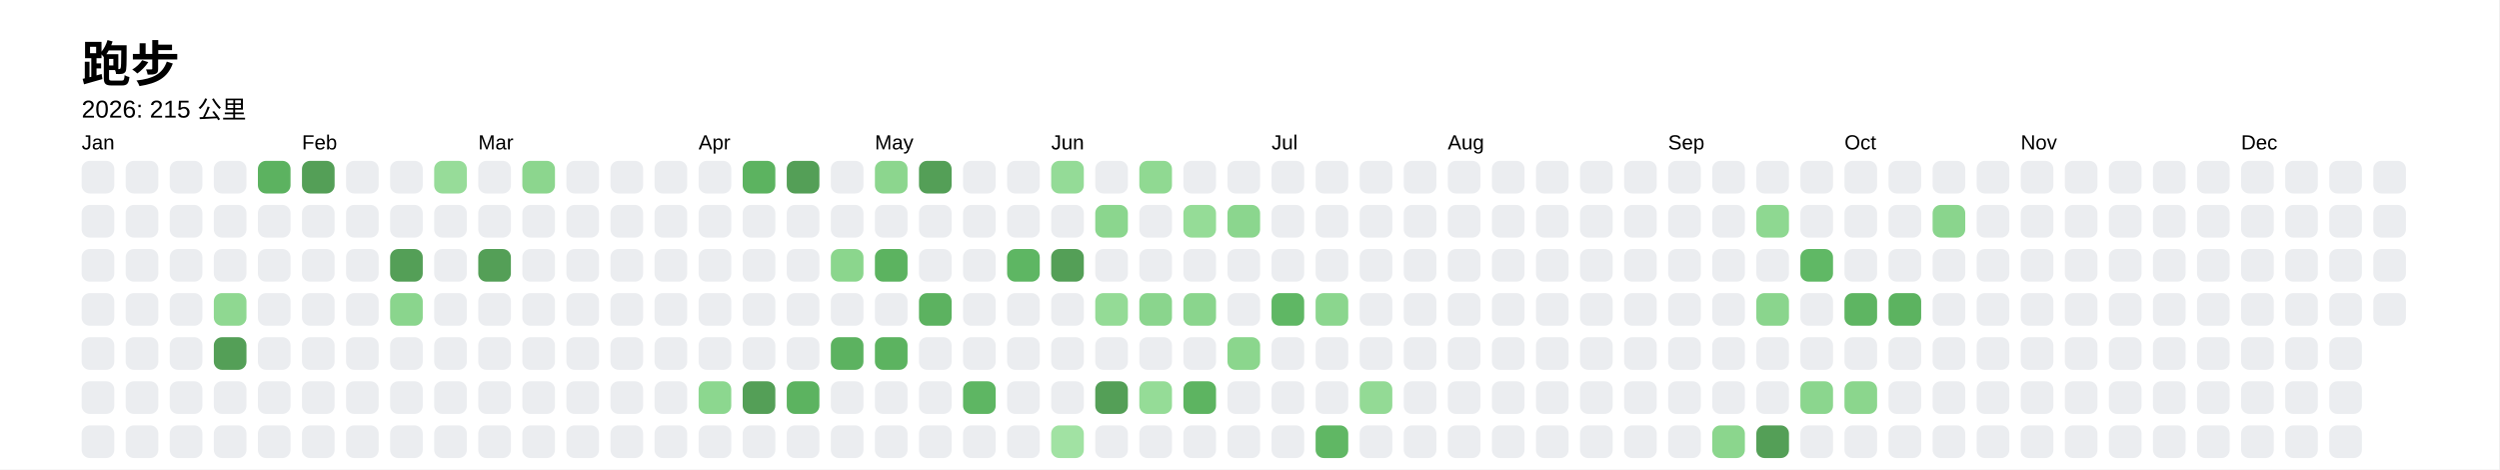
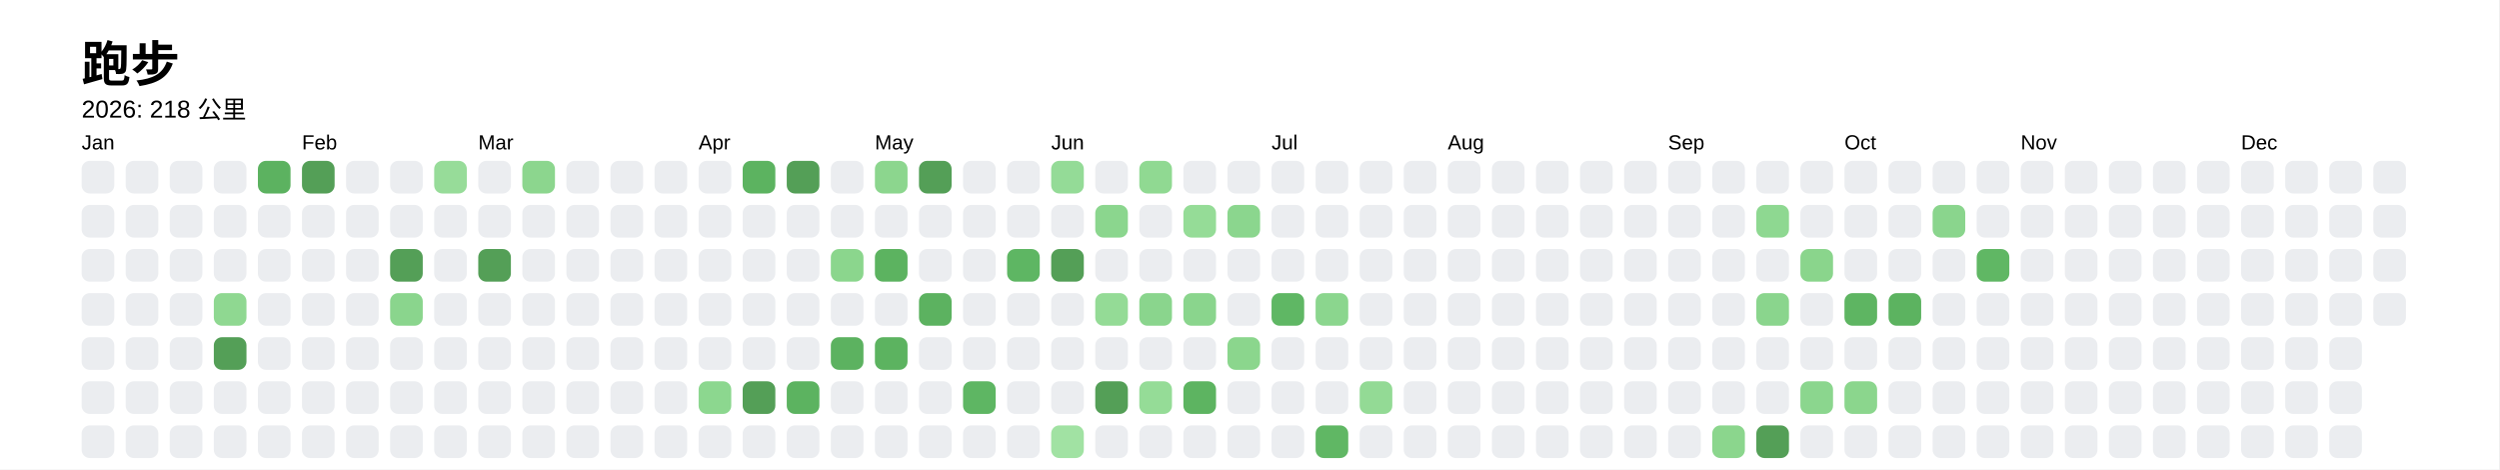
<svg xmlns="http://www.w3.org/2000/svg" baseProfile="full" height="57.5mm" version="1.1" viewBox="0,0,306.2,57.5" width="306.2mm">
  <defs />
  <rect fill="#FFFFFF" height="57.5" width="306.2" x="0" y="0" />
  <text fill="#000000" style="font-size:6px; font-family:Arial; font-weight:bold;" x="10" y="10">跑步</text>
-   <text fill="#000000" style="font-size:3px; font-family:Arial;" x="10" y="14.4">2026: 215 公里</text>
+   <text fill="#000000" style="font-size:3px; font-family:Arial;" x="10" y="14.4">2026: 218 公里</text>
  <text fill="#000000" style="font-size:2.5px; font-family:Arial" x="10" y="18.3">Jan</text>
  <rect fill="#EBEDF0" height="4" rx="1" ry="1" width="4" x="10" y="19.7" />
  <rect fill="#EBEDF0" height="4" rx="1" ry="1" width="4" x="10" y="25.1" />
  <rect fill="#EBEDF0" height="4" rx="1" ry="1" width="4" x="10" y="30.5" />
  <rect fill="#EBEDF0" height="4" rx="1" ry="1" width="4" x="10" y="35.9" />
  <rect fill="#EBEDF0" height="4" rx="1" ry="1" width="4" x="10" y="41.3" />
  <rect fill="#EBEDF0" height="4" rx="1" ry="1" width="4" x="10" y="46.7" />
  <rect fill="#EBEDF0" height="4" rx="1" ry="1" width="4" x="10" y="52.1" />
  <rect fill="#EBEDF0" height="4" rx="1" ry="1" width="4" x="15.4" y="19.7" />
  <rect fill="#EBEDF0" height="4" rx="1" ry="1" width="4" x="15.4" y="25.1" />
  <rect fill="#EBEDF0" height="4" rx="1" ry="1" width="4" x="15.4" y="30.5" />
  <rect fill="#EBEDF0" height="4" rx="1" ry="1" width="4" x="15.4" y="35.9" />
  <rect fill="#EBEDF0" height="4" rx="1" ry="1" width="4" x="15.4" y="41.3" />
  <rect fill="#EBEDF0" height="4" rx="1" ry="1" width="4" x="15.4" y="46.7" />
  <rect fill="#EBEDF0" height="4" rx="1" ry="1" width="4" x="15.4" y="52.1" />
  <rect fill="#EBEDF0" height="4" rx="1" ry="1" width="4" x="20.8" y="19.7" />
  <rect fill="#EBEDF0" height="4" rx="1" ry="1" width="4" x="20.8" y="25.1" />
  <rect fill="#EBEDF0" height="4" rx="1" ry="1" width="4" x="20.8" y="30.5" />
  <rect fill="#EBEDF0" height="4" rx="1" ry="1" width="4" x="20.8" y="35.9" />
  <rect fill="#EBEDF0" height="4" rx="1" ry="1" width="4" x="20.8" y="41.3" />
  <rect fill="#EBEDF0" height="4" rx="1" ry="1" width="4" x="20.8" y="46.7" />
  <rect fill="#EBEDF0" height="4" rx="1" ry="1" width="4" x="20.8" y="52.1" />
  <rect fill="#EBEDF0" height="4" rx="1" ry="1" width="4" x="26.2" y="19.7" />
  <rect fill="#EBEDF0" height="4" rx="1" ry="1" width="4" x="26.2" y="25.1" />
  <rect fill="#EBEDF0" height="4" rx="1" ry="1" width="4" x="26.2" y="30.5" />
  <rect fill="#8fd891" height="4" rx="1" ry="1" width="4" x="26.2" y="35.9" />
  <rect fill="#549F57" height="4" rx="1" ry="1" width="4" x="26.2" y="41.3" />
  <rect fill="#EBEDF0" height="4" rx="1" ry="1" width="4" x="26.2" y="46.7" />
  <rect fill="#EBEDF0" height="4" rx="1" ry="1" width="4" x="26.2" y="52.1" />
  <rect fill="#5cb260" height="4" rx="1" ry="1" width="4" x="31.6" y="19.7" />
  <rect fill="#EBEDF0" height="4" rx="1" ry="1" width="4" x="31.6" y="25.1" />
  <rect fill="#EBEDF0" height="4" rx="1" ry="1" width="4" x="31.6" y="30.5" />
  <rect fill="#EBEDF0" height="4" rx="1" ry="1" width="4" x="31.6" y="35.9" />
  <rect fill="#EBEDF0" height="4" rx="1" ry="1" width="4" x="31.6" y="41.3" />
  <rect fill="#EBEDF0" height="4" rx="1" ry="1" width="4" x="31.6" y="46.7" />
  <rect fill="#EBEDF0" height="4" rx="1" ry="1" width="4" x="31.6" y="52.1" />
  <text fill="#000000" style="font-size:2.5px; font-family:Arial" x="37.0" y="18.3">Feb</text>
  <rect fill="#549F57" height="4" rx="1" ry="1" width="4" x="37.0" y="19.7" />
  <rect fill="#EBEDF0" height="4" rx="1" ry="1" width="4" x="37.0" y="25.1" />
  <rect fill="#EBEDF0" height="4" rx="1" ry="1" width="4" x="37.0" y="30.5" />
  <rect fill="#EBEDF0" height="4" rx="1" ry="1" width="4" x="37.0" y="35.9" />
  <rect fill="#EBEDF0" height="4" rx="1" ry="1" width="4" x="37.0" y="41.3" />
  <rect fill="#EBEDF0" height="4" rx="1" ry="1" width="4" x="37.0" y="46.7" />
  <rect fill="#EBEDF0" height="4" rx="1" ry="1" width="4" x="37.0" y="52.1" />
  <rect fill="#EBEDF0" height="4" rx="1" ry="1" width="4" x="42.4" y="19.7" />
  <rect fill="#EBEDF0" height="4" rx="1" ry="1" width="4" x="42.4" y="25.1" />
  <rect fill="#EBEDF0" height="4" rx="1" ry="1" width="4" x="42.4" y="30.5" />
  <rect fill="#EBEDF0" height="4" rx="1" ry="1" width="4" x="42.4" y="35.9" />
  <rect fill="#EBEDF0" height="4" rx="1" ry="1" width="4" x="42.4" y="41.3" />
  <rect fill="#EBEDF0" height="4" rx="1" ry="1" width="4" x="42.4" y="46.7" />
  <rect fill="#EBEDF0" height="4" rx="1" ry="1" width="4" x="42.4" y="52.1" />
  <rect fill="#EBEDF0" height="4" rx="1" ry="1" width="4" x="47.8" y="19.7" />
  <rect fill="#EBEDF0" height="4" rx="1" ry="1" width="4" x="47.8" y="25.1" />
  <rect fill="#549F57" height="4" rx="1" ry="1" width="4" x="47.8" y="30.5" />
  <rect fill="#8ad58d" height="4" rx="1" ry="1" width="4" x="47.8" y="35.9" />
  <rect fill="#EBEDF0" height="4" rx="1" ry="1" width="4" x="47.8" y="41.3" />
  <rect fill="#EBEDF0" height="4" rx="1" ry="1" width="4" x="47.8" y="46.7" />
  <rect fill="#EBEDF0" height="4" rx="1" ry="1" width="4" x="47.8" y="52.1" />
  <rect fill="#97dc99" height="4" rx="1" ry="1" width="4" x="53.2" y="19.7" />
  <rect fill="#EBEDF0" height="4" rx="1" ry="1" width="4" x="53.2" y="25.1" />
  <rect fill="#EBEDF0" height="4" rx="1" ry="1" width="4" x="53.2" y="30.5" />
  <rect fill="#EBEDF0" height="4" rx="1" ry="1" width="4" x="53.2" y="35.9" />
  <rect fill="#EBEDF0" height="4" rx="1" ry="1" width="4" x="53.2" y="41.3" />
  <rect fill="#EBEDF0" height="4" rx="1" ry="1" width="4" x="53.2" y="46.7" />
  <rect fill="#EBEDF0" height="4" rx="1" ry="1" width="4" x="53.2" y="52.1" />
  <text fill="#000000" style="font-size:2.5px; font-family:Arial" x="58.6" y="18.3">Mar</text>
  <rect fill="#EBEDF0" height="4" rx="1" ry="1" width="4" x="58.6" y="19.7" />
  <rect fill="#EBEDF0" height="4" rx="1" ry="1" width="4" x="58.6" y="25.1" />
  <rect fill="#549F57" height="4" rx="1" ry="1" width="4" x="58.6" y="30.5" />
  <rect fill="#EBEDF0" height="4" rx="1" ry="1" width="4" x="58.6" y="35.9" />
  <rect fill="#EBEDF0" height="4" rx="1" ry="1" width="4" x="58.6" y="41.3" />
  <rect fill="#EBEDF0" height="4" rx="1" ry="1" width="4" x="58.6" y="46.7" />
  <rect fill="#EBEDF0" height="4" rx="1" ry="1" width="4" x="58.6" y="52.1" />
  <rect fill="#8cd68e" height="4" rx="1" ry="1" width="4" x="64" y="19.7" />
  <rect fill="#EBEDF0" height="4" rx="1" ry="1" width="4" x="64" y="25.1" />
  <rect fill="#EBEDF0" height="4" rx="1" ry="1" width="4" x="64" y="30.5" />
  <rect fill="#EBEDF0" height="4" rx="1" ry="1" width="4" x="64" y="35.9" />
  <rect fill="#EBEDF0" height="4" rx="1" ry="1" width="4" x="64" y="41.3" />
  <rect fill="#EBEDF0" height="4" rx="1" ry="1" width="4" x="64" y="46.7" />
  <rect fill="#EBEDF0" height="4" rx="1" ry="1" width="4" x="64" y="52.1" />
  <rect fill="#EBEDF0" height="4" rx="1" ry="1" width="4" x="69.4" y="19.7" />
  <rect fill="#EBEDF0" height="4" rx="1" ry="1" width="4" x="69.4" y="25.1" />
  <rect fill="#EBEDF0" height="4" rx="1" ry="1" width="4" x="69.4" y="30.5" />
  <rect fill="#EBEDF0" height="4" rx="1" ry="1" width="4" x="69.4" y="35.9" />
  <rect fill="#EBEDF0" height="4" rx="1" ry="1" width="4" x="69.4" y="41.3" />
  <rect fill="#EBEDF0" height="4" rx="1" ry="1" width="4" x="69.4" y="46.7" />
  <rect fill="#EBEDF0" height="4" rx="1" ry="1" width="4" x="69.4" y="52.1" />
  <rect fill="#EBEDF0" height="4" rx="1" ry="1" width="4" x="74.8" y="19.7" />
  <rect fill="#EBEDF0" height="4" rx="1" ry="1" width="4" x="74.8" y="25.1" />
  <rect fill="#EBEDF0" height="4" rx="1" ry="1" width="4" x="74.8" y="30.5" />
  <rect fill="#EBEDF0" height="4" rx="1" ry="1" width="4" x="74.8" y="35.9" />
  <rect fill="#EBEDF0" height="4" rx="1" ry="1" width="4" x="74.8" y="41.3" />
  <rect fill="#EBEDF0" height="4" rx="1" ry="1" width="4" x="74.8" y="46.7" />
  <rect fill="#EBEDF0" height="4" rx="1" ry="1" width="4" x="74.8" y="52.1" />
  <rect fill="#EBEDF0" height="4" rx="1" ry="1" width="4" x="80.2" y="19.7" />
  <rect fill="#EBEDF0" height="4" rx="1" ry="1" width="4" x="80.2" y="25.1" />
  <rect fill="#EBEDF0" height="4" rx="1" ry="1" width="4" x="80.2" y="30.5" />
  <rect fill="#EBEDF0" height="4" rx="1" ry="1" width="4" x="80.2" y="35.9" />
  <rect fill="#EBEDF0" height="4" rx="1" ry="1" width="4" x="80.2" y="41.3" />
  <rect fill="#EBEDF0" height="4" rx="1" ry="1" width="4" x="80.2" y="46.7" />
  <rect fill="#EBEDF0" height="4" rx="1" ry="1" width="4" x="80.2" y="52.1" />
  <text fill="#000000" style="font-size:2.5px; font-family:Arial" x="85.6" y="18.3">Apr</text>
  <rect fill="#EBEDF0" height="4" rx="1" ry="1" width="4" x="85.6" y="19.7" />
  <rect fill="#EBEDF0" height="4" rx="1" ry="1" width="4" x="85.6" y="25.1" />
  <rect fill="#EBEDF0" height="4" rx="1" ry="1" width="4" x="85.6" y="30.5" />
  <rect fill="#EBEDF0" height="4" rx="1" ry="1" width="4" x="85.6" y="35.9" />
  <rect fill="#EBEDF0" height="4" rx="1" ry="1" width="4" x="85.6" y="41.3" />
  <rect fill="#8cd78f" height="4" rx="1" ry="1" width="4" x="85.6" y="46.7" />
  <rect fill="#EBEDF0" height="4" rx="1" ry="1" width="4" x="85.6" y="52.1" />
  <rect fill="#5cb360" height="4" rx="1" ry="1" width="4" x="91" y="19.7" />
  <rect fill="#EBEDF0" height="4" rx="1" ry="1" width="4" x="91" y="25.1" />
  <rect fill="#EBEDF0" height="4" rx="1" ry="1" width="4" x="91" y="30.5" />
  <rect fill="#EBEDF0" height="4" rx="1" ry="1" width="4" x="91" y="35.9" />
  <rect fill="#EBEDF0" height="4" rx="1" ry="1" width="4" x="91" y="41.3" />
  <rect fill="#549F57" height="4" rx="1" ry="1" width="4" x="91" y="46.7" />
  <rect fill="#EBEDF0" height="4" rx="1" ry="1" width="4" x="91" y="52.1" />
  <rect fill="#549F57" height="4" rx="1" ry="1" width="4" x="96.4" y="19.7" />
  <rect fill="#EBEDF0" height="4" rx="1" ry="1" width="4" x="96.4" y="25.1" />
  <rect fill="#EBEDF0" height="4" rx="1" ry="1" width="4" x="96.4" y="30.5" />
  <rect fill="#EBEDF0" height="4" rx="1" ry="1" width="4" x="96.4" y="35.9" />
  <rect fill="#EBEDF0" height="4" rx="1" ry="1" width="4" x="96.4" y="41.3" />
  <rect fill="#5cb360" height="4" rx="1" ry="1" width="4" x="96.4" y="46.7" />
  <rect fill="#EBEDF0" height="4" rx="1" ry="1" width="4" x="96.4" y="52.1" />
  <rect fill="#EBEDF0" height="4" rx="1" ry="1" width="4" x="101.8" y="19.7" />
  <rect fill="#EBEDF0" height="4" rx="1" ry="1" width="4" x="101.8" y="25.1" />
  <rect fill="#8bd68d" height="4" rx="1" ry="1" width="4" x="101.8" y="30.5" />
  <rect fill="#EBEDF0" height="4" rx="1" ry="1" width="4" x="101.8" y="35.9" />
  <rect fill="#5cb260" height="4" rx="1" ry="1" width="4" x="101.8" y="41.3" />
  <rect fill="#EBEDF0" height="4" rx="1" ry="1" width="4" x="101.8" y="46.7" />
  <rect fill="#EBEDF0" height="4" rx="1" ry="1" width="4" x="101.8" y="52.1" />
  <text fill="#000000" style="font-size:2.5px; font-family:Arial" x="107.2" y="18.3">May</text>
  <rect fill="#8cd68e" height="4" rx="1" ry="1" width="4" x="107.2" y="19.7" />
  <rect fill="#EBEDF0" height="4" rx="1" ry="1" width="4" x="107.2" y="25.1" />
  <rect fill="#5cb360" height="4" rx="1" ry="1" width="4" x="107.2" y="30.5" />
  <rect fill="#EBEDF0" height="4" rx="1" ry="1" width="4" x="107.2" y="35.9" />
  <rect fill="#5cb360" height="4" rx="1" ry="1" width="4" x="107.2" y="41.3" />
  <rect fill="#EBEDF0" height="4" rx="1" ry="1" width="4" x="107.2" y="46.7" />
  <rect fill="#EBEDF0" height="4" rx="1" ry="1" width="4" x="107.2" y="52.1" />
  <rect fill="#549F57" height="4" rx="1" ry="1" width="4" x="112.6" y="19.7" />
  <rect fill="#EBEDF0" height="4" rx="1" ry="1" width="4" x="112.6" y="25.1" />
  <rect fill="#EBEDF0" height="4" rx="1" ry="1" width="4" x="112.6" y="30.5" />
  <rect fill="#5cb260" height="4" rx="1" ry="1" width="4" x="112.6" y="35.9" />
  <rect fill="#EBEDF0" height="4" rx="1" ry="1" width="4" x="112.6" y="41.3" />
  <rect fill="#EBEDF0" height="4" rx="1" ry="1" width="4" x="112.6" y="46.7" />
  <rect fill="#EBEDF0" height="4" rx="1" ry="1" width="4" x="112.6" y="52.1" />
  <rect fill="#EBEDF0" height="4" rx="1" ry="1" width="4" x="118" y="19.7" />
  <rect fill="#EBEDF0" height="4" rx="1" ry="1" width="4" x="118" y="25.1" />
  <rect fill="#EBEDF0" height="4" rx="1" ry="1" width="4" x="118" y="30.5" />
  <rect fill="#EBEDF0" height="4" rx="1" ry="1" width="4" x="118" y="35.9" />
  <rect fill="#EBEDF0" height="4" rx="1" ry="1" width="4" x="118" y="41.3" />
  <rect fill="#5eb663" height="4" rx="1" ry="1" width="4" x="118" y="46.7" />
  <rect fill="#EBEDF0" height="4" rx="1" ry="1" width="4" x="118" y="52.1" />
  <rect fill="#EBEDF0" height="4" rx="1" ry="1" width="4" x="123.4" y="19.7" />
  <rect fill="#EBEDF0" height="4" rx="1" ry="1" width="4" x="123.4" y="25.1" />
  <rect fill="#5eb663" height="4" rx="1" ry="1" width="4" x="123.4" y="30.5" />
  <rect fill="#EBEDF0" height="4" rx="1" ry="1" width="4" x="123.4" y="35.9" />
  <rect fill="#EBEDF0" height="4" rx="1" ry="1" width="4" x="123.4" y="41.3" />
  <rect fill="#EBEDF0" height="4" rx="1" ry="1" width="4" x="123.4" y="46.7" />
  <rect fill="#EBEDF0" height="4" rx="1" ry="1" width="4" x="123.4" y="52.1" />
  <text fill="#000000" style="font-size:2.5px; font-family:Arial" x="128.8" y="18.3">Jun</text>
  <rect fill="#94db97" height="4" rx="1" ry="1" width="4" x="128.8" y="19.7" />
  <rect fill="#EBEDF0" height="4" rx="1" ry="1" width="4" x="128.8" y="25.1" />
  <rect fill="#549F57" height="4" rx="1" ry="1" width="4" x="128.8" y="30.5" />
  <rect fill="#EBEDF0" height="4" rx="1" ry="1" width="4" x="128.8" y="35.9" />
  <rect fill="#EBEDF0" height="4" rx="1" ry="1" width="4" x="128.8" y="41.3" />
  <rect fill="#EBEDF0" height="4" rx="1" ry="1" width="4" x="128.8" y="46.7" />
  <rect fill="#a1e2a3" height="4" rx="1" ry="1" width="4" x="128.8" y="52.1" />
  <rect fill="#EBEDF0" height="4" rx="1" ry="1" width="4" x="134.2" y="19.7" />
  <rect fill="#8bd68e" height="4" rx="1" ry="1" width="4" x="134.2" y="25.1" />
  <rect fill="#EBEDF0" height="4" rx="1" ry="1" width="4" x="134.2" y="30.5" />
  <rect fill="#94db96" height="4" rx="1" ry="1" width="4" x="134.2" y="35.9" />
  <rect fill="#EBEDF0" height="4" rx="1" ry="1" width="4" x="134.2" y="41.3" />
  <rect fill="#549F57" height="4" rx="1" ry="1" width="4" x="134.2" y="46.7" />
  <rect fill="#EBEDF0" height="4" rx="1" ry="1" width="4" x="134.2" y="52.1" />
  <rect fill="#90d992" height="4" rx="1" ry="1" width="4" x="139.6" y="19.7" />
  <rect fill="#EBEDF0" height="4" rx="1" ry="1" width="4" x="139.6" y="25.1" />
  <rect fill="#EBEDF0" height="4" rx="1" ry="1" width="4" x="139.6" y="30.5" />
  <rect fill="#8ad58d" height="4" rx="1" ry="1" width="4" x="139.6" y="35.9" />
  <rect fill="#EBEDF0" height="4" rx="1" ry="1" width="4" x="139.6" y="41.3" />
  <rect fill="#95dc97" height="4" rx="1" ry="1" width="4" x="139.6" y="46.7" />
  <rect fill="#EBEDF0" height="4" rx="1" ry="1" width="4" x="139.6" y="52.1" />
  <rect fill="#EBEDF0" height="4" rx="1" ry="1" width="4" x="145" y="19.7" />
  <rect fill="#95dc97" height="4" rx="1" ry="1" width="4" x="145" y="25.1" />
  <rect fill="#EBEDF0" height="4" rx="1" ry="1" width="4" x="145" y="30.5" />
  <rect fill="#8ad58d" height="4" rx="1" ry="1" width="4" x="145" y="35.9" />
  <rect fill="#EBEDF0" height="4" rx="1" ry="1" width="4" x="145" y="41.3" />
  <rect fill="#5db461" height="4" rx="1" ry="1" width="4" x="145" y="46.7" />
  <rect fill="#EBEDF0" height="4" rx="1" ry="1" width="4" x="145" y="52.1" />
  <rect fill="#EBEDF0" height="4" rx="1" ry="1" width="4" x="150.4" y="19.7" />
  <rect fill="#8bd68e" height="4" rx="1" ry="1" width="4" x="150.4" y="25.1" />
  <rect fill="#EBEDF0" height="4" rx="1" ry="1" width="4" x="150.4" y="30.5" />
  <rect fill="#EBEDF0" height="4" rx="1" ry="1" width="4" x="150.4" y="35.9" />
  <rect fill="#8bd68d" height="4" rx="1" ry="1" width="4" x="150.4" y="41.3" />
  <rect fill="#EBEDF0" height="4" rx="1" ry="1" width="4" x="150.4" y="46.7" />
  <rect fill="#EBEDF0" height="4" rx="1" ry="1" width="4" x="150.4" y="52.1" />
  <text fill="#000000" style="font-size:2.5px; font-family:Arial" x="155.8" y="18.3">Jul</text>
  <rect fill="#EBEDF0" height="4" rx="1" ry="1" width="4" x="155.8" y="19.7" />
  <rect fill="#EBEDF0" height="4" rx="1" ry="1" width="4" x="155.8" y="25.1" />
  <rect fill="#EBEDF0" height="4" rx="1" ry="1" width="4" x="155.8" y="30.5" />
  <rect fill="#5fb764" height="4" rx="1" ry="1" width="4" x="155.8" y="35.9" />
  <rect fill="#EBEDF0" height="4" rx="1" ry="1" width="4" x="155.8" y="41.3" />
  <rect fill="#EBEDF0" height="4" rx="1" ry="1" width="4" x="155.8" y="46.7" />
  <rect fill="#EBEDF0" height="4" rx="1" ry="1" width="4" x="155.8" y="52.1" />
  <rect fill="#EBEDF0" height="4" rx="1" ry="1" width="4" x="161.2" y="19.7" />
  <rect fill="#EBEDF0" height="4" rx="1" ry="1" width="4" x="161.2" y="25.1" />
  <rect fill="#EBEDF0" height="4" rx="1" ry="1" width="4" x="161.2" y="30.5" />
  <rect fill="#8bd68e" height="4" rx="1" ry="1" width="4" x="161.2" y="35.9" />
  <rect fill="#EBEDF0" height="4" rx="1" ry="1" width="4" x="161.2" y="41.3" />
  <rect fill="#EBEDF0" height="4" rx="1" ry="1" width="4" x="161.2" y="46.7" />
  <rect fill="#60b764" height="4" rx="1" ry="1" width="4" x="161.2" y="52.1" />
  <rect fill="#EBEDF0" height="4" rx="1" ry="1" width="4" x="166.6" y="19.7" />
  <rect fill="#EBEDF0" height="4" rx="1" ry="1" width="4" x="166.6" y="25.1" />
  <rect fill="#EBEDF0" height="4" rx="1" ry="1" width="4" x="166.6" y="30.5" />
  <rect fill="#EBEDF0" height="4" rx="1" ry="1" width="4" x="166.6" y="35.9" />
  <rect fill="#EBEDF0" height="4" rx="1" ry="1" width="4" x="166.6" y="41.3" />
  <rect fill="#93da95" height="4" rx="1" ry="1" width="4" x="166.6" y="46.7" />
  <rect fill="#EBEDF0" height="4" rx="1" ry="1" width="4" x="166.6" y="52.1" />
  <rect fill="#EBEDF0" height="4" rx="1" ry="1" width="4" x="172" y="19.7" />
  <rect fill="#EBEDF0" height="4" rx="1" ry="1" width="4" x="172" y="25.1" />
  <rect fill="#EBEDF0" height="4" rx="1" ry="1" width="4" x="172" y="30.5" />
  <rect fill="#EBEDF0" height="4" rx="1" ry="1" width="4" x="172" y="35.9" />
  <rect fill="#EBEDF0" height="4" rx="1" ry="1" width="4" x="172" y="41.3" />
  <rect fill="#EBEDF0" height="4" rx="1" ry="1" width="4" x="172" y="46.7" />
  <rect fill="#EBEDF0" height="4" rx="1" ry="1" width="4" x="172" y="52.1" />
  <text fill="#000000" style="font-size:2.5px; font-family:Arial" x="177.4" y="18.3">Aug</text>
  <rect fill="#EBEDF0" height="4" rx="1" ry="1" width="4" x="177.4" y="19.7" />
  <rect fill="#EBEDF0" height="4" rx="1" ry="1" width="4" x="177.4" y="25.1" />
  <rect fill="#EBEDF0" height="4" rx="1" ry="1" width="4" x="177.4" y="30.5" />
  <rect fill="#EBEDF0" height="4" rx="1" ry="1" width="4" x="177.4" y="35.9" />
  <rect fill="#EBEDF0" height="4" rx="1" ry="1" width="4" x="177.4" y="41.3" />
  <rect fill="#EBEDF0" height="4" rx="1" ry="1" width="4" x="177.4" y="46.7" />
  <rect fill="#EBEDF0" height="4" rx="1" ry="1" width="4" x="177.4" y="52.1" />
  <rect fill="#EBEDF0" height="4" rx="1" ry="1" width="4" x="182.8" y="19.7" />
  <rect fill="#EBEDF0" height="4" rx="1" ry="1" width="4" x="182.8" y="25.1" />
  <rect fill="#EBEDF0" height="4" rx="1" ry="1" width="4" x="182.8" y="30.5" />
  <rect fill="#EBEDF0" height="4" rx="1" ry="1" width="4" x="182.8" y="35.9" />
  <rect fill="#EBEDF0" height="4" rx="1" ry="1" width="4" x="182.8" y="41.3" />
  <rect fill="#EBEDF0" height="4" rx="1" ry="1" width="4" x="182.8" y="46.7" />
  <rect fill="#EBEDF0" height="4" rx="1" ry="1" width="4" x="182.8" y="52.1" />
  <rect fill="#EBEDF0" height="4" rx="1" ry="1" width="4" x="188.2" y="19.7" />
  <rect fill="#EBEDF0" height="4" rx="1" ry="1" width="4" x="188.2" y="25.1" />
  <rect fill="#EBEDF0" height="4" rx="1" ry="1" width="4" x="188.2" y="30.5" />
  <rect fill="#EBEDF0" height="4" rx="1" ry="1" width="4" x="188.2" y="35.9" />
  <rect fill="#EBEDF0" height="4" rx="1" ry="1" width="4" x="188.2" y="41.3" />
  <rect fill="#EBEDF0" height="4" rx="1" ry="1" width="4" x="188.2" y="46.7" />
  <rect fill="#EBEDF0" height="4" rx="1" ry="1" width="4" x="188.2" y="52.1" />
  <rect fill="#EBEDF0" height="4" rx="1" ry="1" width="4" x="193.6" y="19.7" />
  <rect fill="#EBEDF0" height="4" rx="1" ry="1" width="4" x="193.6" y="25.1" />
  <rect fill="#EBEDF0" height="4" rx="1" ry="1" width="4" x="193.6" y="30.5" />
  <rect fill="#EBEDF0" height="4" rx="1" ry="1" width="4" x="193.6" y="35.9" />
  <rect fill="#EBEDF0" height="4" rx="1" ry="1" width="4" x="193.6" y="41.3" />
  <rect fill="#EBEDF0" height="4" rx="1" ry="1" width="4" x="193.6" y="46.7" />
  <rect fill="#EBEDF0" height="4" rx="1" ry="1" width="4" x="193.6" y="52.1" />
  <rect fill="#EBEDF0" height="4" rx="1" ry="1" width="4" x="199" y="19.7" />
  <rect fill="#EBEDF0" height="4" rx="1" ry="1" width="4" x="199" y="25.1" />
  <rect fill="#EBEDF0" height="4" rx="1" ry="1" width="4" x="199" y="30.5" />
  <rect fill="#EBEDF0" height="4" rx="1" ry="1" width="4" x="199" y="35.9" />
  <rect fill="#EBEDF0" height="4" rx="1" ry="1" width="4" x="199" y="41.3" />
  <rect fill="#EBEDF0" height="4" rx="1" ry="1" width="4" x="199" y="46.7" />
  <rect fill="#EBEDF0" height="4" rx="1" ry="1" width="4" x="199" y="52.1" />
  <text fill="#000000" style="font-size:2.5px; font-family:Arial" x="204.4" y="18.3">Sep</text>
  <rect fill="#EBEDF0" height="4" rx="1" ry="1" width="4" x="204.4" y="19.7" />
  <rect fill="#EBEDF0" height="4" rx="1" ry="1" width="4" x="204.4" y="25.1" />
  <rect fill="#EBEDF0" height="4" rx="1" ry="1" width="4" x="204.4" y="30.5" />
  <rect fill="#EBEDF0" height="4" rx="1" ry="1" width="4" x="204.4" y="35.9" />
  <rect fill="#EBEDF0" height="4" rx="1" ry="1" width="4" x="204.4" y="41.3" />
  <rect fill="#EBEDF0" height="4" rx="1" ry="1" width="4" x="204.4" y="46.7" />
  <rect fill="#EBEDF0" height="4" rx="1" ry="1" width="4" x="204.4" y="52.1" />
  <rect fill="#EBEDF0" height="4" rx="1" ry="1" width="4" x="209.8" y="19.7" />
  <rect fill="#EBEDF0" height="4" rx="1" ry="1" width="4" x="209.8" y="25.1" />
  <rect fill="#EBEDF0" height="4" rx="1" ry="1" width="4" x="209.8" y="30.5" />
  <rect fill="#EBEDF0" height="4" rx="1" ry="1" width="4" x="209.8" y="35.9" />
  <rect fill="#EBEDF0" height="4" rx="1" ry="1" width="4" x="209.8" y="41.3" />
  <rect fill="#EBEDF0" height="4" rx="1" ry="1" width="4" x="209.8" y="46.7" />
  <rect fill="#8bd68d" height="4" rx="1" ry="1" width="4" x="209.8" y="52.1" />
  <rect fill="#EBEDF0" height="4" rx="1" ry="1" width="4" x="215.2" y="19.7" />
  <rect fill="#8ed891" height="4" rx="1" ry="1" width="4" x="215.2" y="25.1" />
  <rect fill="#EBEDF0" height="4" rx="1" ry="1" width="4" x="215.2" y="30.5" />
  <rect fill="#8ad58d" height="4" rx="1" ry="1" width="4" x="215.2" y="35.9" />
  <rect fill="#EBEDF0" height="4" rx="1" ry="1" width="4" x="215.2" y="41.3" />
  <rect fill="#EBEDF0" height="4" rx="1" ry="1" width="4" x="215.2" y="46.7" />
  <rect fill="#549F57" height="4" rx="1" ry="1" width="4" x="215.2" y="52.1" />
  <rect fill="#EBEDF0" height="4" rx="1" ry="1" width="4" x="220.6" y="19.7" />
  <rect fill="#EBEDF0" height="4" rx="1" ry="1" width="4" x="220.6" y="25.1" />
-   <rect fill="#60b865" height="4" rx="1" ry="1" width="4" x="220.6" y="30.5" />
+   <rect fill="#8ad58c" height="4" rx="1" ry="1" width="4" x="220.6" y="30.5" />
  <rect fill="#EBEDF0" height="4" rx="1" ry="1" width="4" x="220.6" y="35.9" />
  <rect fill="#EBEDF0" height="4" rx="1" ry="1" width="4" x="220.6" y="41.3" />
  <rect fill="#8bd68e" height="4" rx="1" ry="1" width="4" x="220.6" y="46.7" />
  <rect fill="#EBEDF0" height="4" rx="1" ry="1" width="4" x="220.6" y="52.1" />
  <text fill="#000000" style="font-size:2.5px; font-family:Arial" x="226" y="18.3">Oct</text>
  <rect fill="#EBEDF0" height="4" rx="1" ry="1" width="4" x="226" y="19.7" />
  <rect fill="#EBEDF0" height="4" rx="1" ry="1" width="4" x="226" y="25.1" />
  <rect fill="#EBEDF0" height="4" rx="1" ry="1" width="4" x="226" y="30.5" />
  <rect fill="#5eb562" height="4" rx="1" ry="1" width="4" x="226" y="35.9" />
  <rect fill="#EBEDF0" height="4" rx="1" ry="1" width="4" x="226" y="41.3" />
  <rect fill="#8bd68d" height="4" rx="1" ry="1" width="4" x="226" y="46.7" />
  <rect fill="#EBEDF0" height="4" rx="1" ry="1" width="4" x="226" y="52.1" />
  <rect fill="#EBEDF0" height="4" rx="1" ry="1" width="4" x="231.4" y="19.7" />
  <rect fill="#EBEDF0" height="4" rx="1" ry="1" width="4" x="231.4" y="25.1" />
  <rect fill="#EBEDF0" height="4" rx="1" ry="1" width="4" x="231.4" y="30.5" />
  <rect fill="#5cb360" height="4" rx="1" ry="1" width="4" x="231.4" y="35.9" />
  <rect fill="#EBEDF0" height="4" rx="1" ry="1" width="4" x="231.4" y="41.3" />
  <rect fill="#EBEDF0" height="4" rx="1" ry="1" width="4" x="231.4" y="46.7" />
  <rect fill="#EBEDF0" height="4" rx="1" ry="1" width="4" x="231.4" y="52.1" />
  <rect fill="#EBEDF0" height="4" rx="1" ry="1" width="4" x="236.8" y="19.7" />
  <rect fill="#8ad58d" height="4" rx="1" ry="1" width="4" x="236.8" y="25.1" />
  <rect fill="#EBEDF0" height="4" rx="1" ry="1" width="4" x="236.8" y="30.5" />
  <rect fill="#EBEDF0" height="4" rx="1" ry="1" width="4" x="236.8" y="35.9" />
  <rect fill="#EBEDF0" height="4" rx="1" ry="1" width="4" x="236.8" y="41.3" />
  <rect fill="#EBEDF0" height="4" rx="1" ry="1" width="4" x="236.8" y="46.7" />
  <rect fill="#EBEDF0" height="4" rx="1" ry="1" width="4" x="236.8" y="52.1" />
  <rect fill="#EBEDF0" height="4" rx="1" ry="1" width="4" x="242.2" y="19.7" />
  <rect fill="#EBEDF0" height="4" rx="1" ry="1" width="4" x="242.2" y="25.1" />
-   <rect fill="#EBEDF0" height="4" rx="1" ry="1" width="4" x="242.2" y="30.5" />
+   <rect fill="#60b764" height="4" rx="1" ry="1" width="4" x="242.2" y="30.5" />
  <rect fill="#EBEDF0" height="4" rx="1" ry="1" width="4" x="242.2" y="35.9" />
  <rect fill="#EBEDF0" height="4" rx="1" ry="1" width="4" x="242.2" y="41.3" />
  <rect fill="#EBEDF0" height="4" rx="1" ry="1" width="4" x="242.2" y="46.7" />
  <rect fill="#EBEDF0" height="4" rx="1" ry="1" width="4" x="242.2" y="52.1" />
  <text fill="#000000" style="font-size:2.5px; font-family:Arial" x="247.6" y="18.3">Nov</text>
  <rect fill="#EBEDF0" height="4" rx="1" ry="1" width="4" x="247.6" y="19.7" />
  <rect fill="#EBEDF0" height="4" rx="1" ry="1" width="4" x="247.6" y="25.1" />
  <rect fill="#EBEDF0" height="4" rx="1" ry="1" width="4" x="247.6" y="30.5" />
  <rect fill="#EBEDF0" height="4" rx="1" ry="1" width="4" x="247.6" y="35.9" />
  <rect fill="#EBEDF0" height="4" rx="1" ry="1" width="4" x="247.6" y="41.3" />
  <rect fill="#EBEDF0" height="4" rx="1" ry="1" width="4" x="247.6" y="46.7" />
  <rect fill="#EBEDF0" height="4" rx="1" ry="1" width="4" x="247.6" y="52.1" />
  <rect fill="#EBEDF0" height="4" rx="1" ry="1" width="4" x="253" y="19.7" />
  <rect fill="#EBEDF0" height="4" rx="1" ry="1" width="4" x="253" y="25.1" />
  <rect fill="#EBEDF0" height="4" rx="1" ry="1" width="4" x="253" y="30.5" />
  <rect fill="#EBEDF0" height="4" rx="1" ry="1" width="4" x="253" y="35.9" />
  <rect fill="#EBEDF0" height="4" rx="1" ry="1" width="4" x="253" y="41.3" />
  <rect fill="#EBEDF0" height="4" rx="1" ry="1" width="4" x="253" y="46.7" />
  <rect fill="#EBEDF0" height="4" rx="1" ry="1" width="4" x="253" y="52.1" />
  <rect fill="#EBEDF0" height="4" rx="1" ry="1" width="4" x="258.4" y="19.7" />
  <rect fill="#EBEDF0" height="4" rx="1" ry="1" width="4" x="258.4" y="25.1" />
  <rect fill="#EBEDF0" height="4" rx="1" ry="1" width="4" x="258.4" y="30.5" />
  <rect fill="#EBEDF0" height="4" rx="1" ry="1" width="4" x="258.4" y="35.9" />
  <rect fill="#EBEDF0" height="4" rx="1" ry="1" width="4" x="258.4" y="41.3" />
  <rect fill="#EBEDF0" height="4" rx="1" ry="1" width="4" x="258.4" y="46.7" />
  <rect fill="#EBEDF0" height="4" rx="1" ry="1" width="4" x="258.4" y="52.1" />
  <rect fill="#EBEDF0" height="4" rx="1" ry="1" width="4" x="263.8" y="19.7" />
  <rect fill="#EBEDF0" height="4" rx="1" ry="1" width="4" x="263.8" y="25.1" />
  <rect fill="#EBEDF0" height="4" rx="1" ry="1" width="4" x="263.8" y="30.5" />
  <rect fill="#EBEDF0" height="4" rx="1" ry="1" width="4" x="263.8" y="35.9" />
  <rect fill="#EBEDF0" height="4" rx="1" ry="1" width="4" x="263.8" y="41.3" />
  <rect fill="#EBEDF0" height="4" rx="1" ry="1" width="4" x="263.8" y="46.7" />
  <rect fill="#EBEDF0" height="4" rx="1" ry="1" width="4" x="263.8" y="52.1" />
  <rect fill="#EBEDF0" height="4" rx="1" ry="1" width="4" x="269.2" y="19.7" />
  <rect fill="#EBEDF0" height="4" rx="1" ry="1" width="4" x="269.2" y="25.1" />
  <rect fill="#EBEDF0" height="4" rx="1" ry="1" width="4" x="269.2" y="30.5" />
  <rect fill="#EBEDF0" height="4" rx="1" ry="1" width="4" x="269.2" y="35.9" />
  <rect fill="#EBEDF0" height="4" rx="1" ry="1" width="4" x="269.2" y="41.3" />
  <rect fill="#EBEDF0" height="4" rx="1" ry="1" width="4" x="269.2" y="46.7" />
  <rect fill="#EBEDF0" height="4" rx="1" ry="1" width="4" x="269.2" y="52.1" />
  <text fill="#000000" style="font-size:2.5px; font-family:Arial" x="274.6" y="18.3">Dec</text>
  <rect fill="#EBEDF0" height="4" rx="1" ry="1" width="4" x="274.6" y="19.7" />
  <rect fill="#EBEDF0" height="4" rx="1" ry="1" width="4" x="274.6" y="25.1" />
  <rect fill="#EBEDF0" height="4" rx="1" ry="1" width="4" x="274.6" y="30.5" />
  <rect fill="#EBEDF0" height="4" rx="1" ry="1" width="4" x="274.6" y="35.9" />
  <rect fill="#EBEDF0" height="4" rx="1" ry="1" width="4" x="274.6" y="41.3" />
  <rect fill="#EBEDF0" height="4" rx="1" ry="1" width="4" x="274.6" y="46.7" />
  <rect fill="#EBEDF0" height="4" rx="1" ry="1" width="4" x="274.6" y="52.1" />
  <rect fill="#EBEDF0" height="4" rx="1" ry="1" width="4" x="280" y="19.7" />
  <rect fill="#EBEDF0" height="4" rx="1" ry="1" width="4" x="280" y="25.1" />
  <rect fill="#EBEDF0" height="4" rx="1" ry="1" width="4" x="280" y="30.5" />
  <rect fill="#EBEDF0" height="4" rx="1" ry="1" width="4" x="280" y="35.9" />
  <rect fill="#EBEDF0" height="4" rx="1" ry="1" width="4" x="280" y="41.3" />
  <rect fill="#EBEDF0" height="4" rx="1" ry="1" width="4" x="280" y="46.7" />
  <rect fill="#EBEDF0" height="4" rx="1" ry="1" width="4" x="280" y="52.1" />
  <rect fill="#EBEDF0" height="4" rx="1" ry="1" width="4" x="285.4" y="19.7" />
  <rect fill="#EBEDF0" height="4" rx="1" ry="1" width="4" x="285.4" y="25.1" />
  <rect fill="#EBEDF0" height="4" rx="1" ry="1" width="4" x="285.4" y="30.5" />
  <rect fill="#EBEDF0" height="4" rx="1" ry="1" width="4" x="285.4" y="35.9" />
  <rect fill="#EBEDF0" height="4" rx="1" ry="1" width="4" x="285.4" y="41.3" />
  <rect fill="#EBEDF0" height="4" rx="1" ry="1" width="4" x="285.4" y="46.7" />
  <rect fill="#EBEDF0" height="4" rx="1" ry="1" width="4" x="285.4" y="52.1" />
  <rect fill="#EBEDF0" height="4" rx="1" ry="1" width="4" x="290.8" y="19.7" />
  <rect fill="#EBEDF0" height="4" rx="1" ry="1" width="4" x="290.8" y="25.1" />
  <rect fill="#EBEDF0" height="4" rx="1" ry="1" width="4" x="290.8" y="30.5" />
  <rect fill="#EBEDF0" height="4" rx="1" ry="1" width="4" x="290.8" y="35.9" />
</svg>
